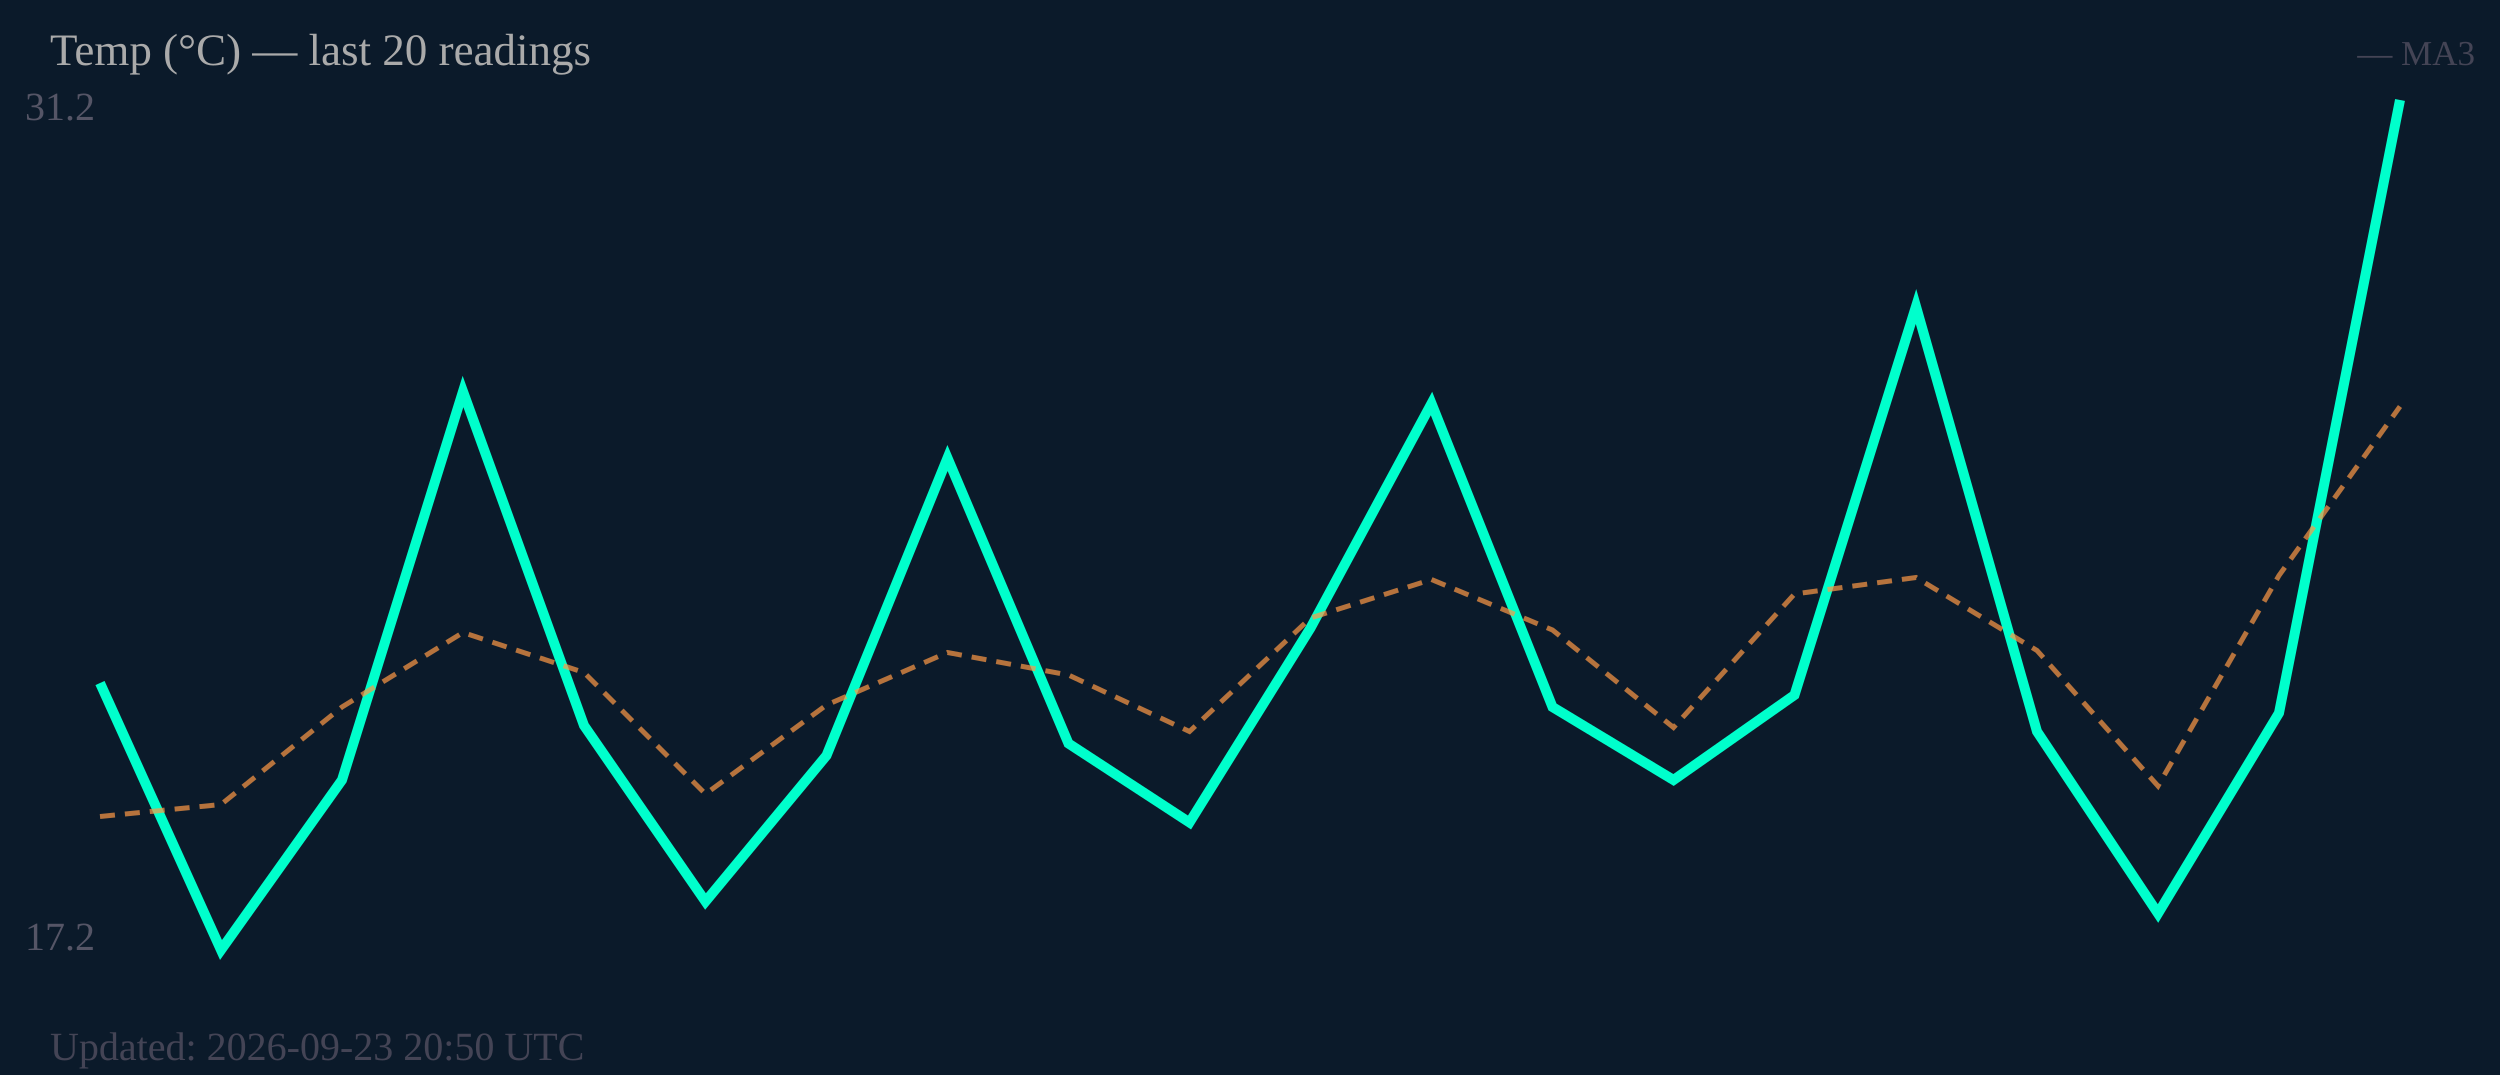
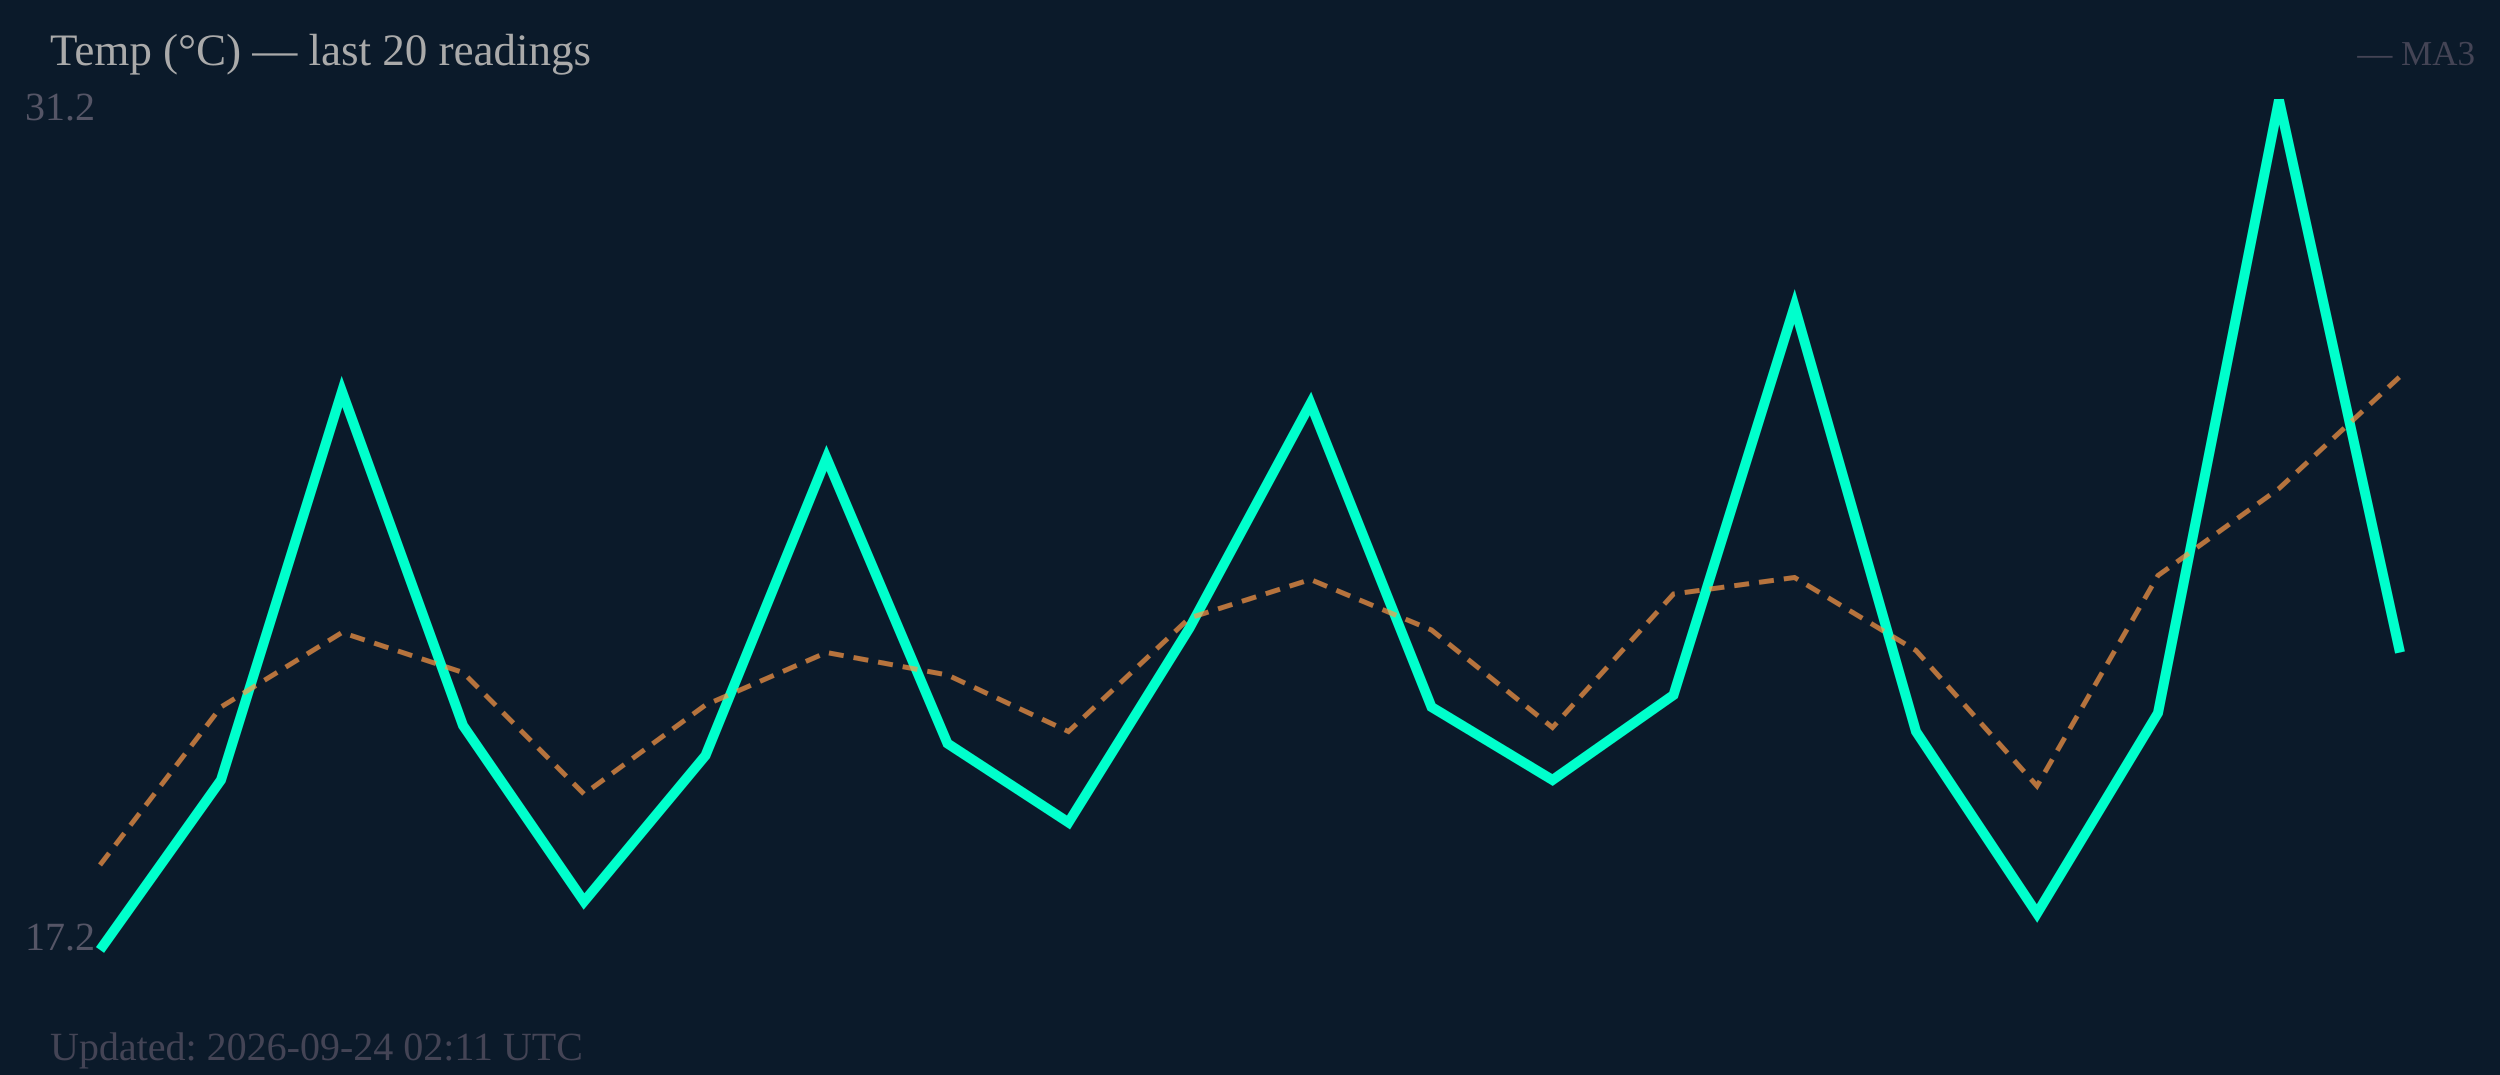
<svg xmlns="http://www.w3.org/2000/svg" width="500" height="215" viewBox="0 0 500 215">
  <rect width="500" height="215" fill="#0b1a2a" />
  <text x="5" y="24" font-size="8" fill="#556">31.2</text>
  <text x="5" y="190" font-size="8" fill="#556">17.2</text>
-   <polyline fill="none" stroke="#00ffcc" stroke-width="2" points="20.0,136.6 44.2,190.0 68.4,156.0 92.6,78.3 116.8,145.1 141.1,180.3 165.3,151.1 189.5,91.6 213.7,148.7 237.9,164.5 262.1,125.6 286.3,80.7 310.5,141.4 334.7,156.0 358.9,139.0 383.2,61.3 407.4,146.3 431.6,182.7 455.8,142.6 480.0,20.0" />
-   <polyline fill="none" stroke="#ff9944" stroke-width="1" stroke-dasharray="3,2" opacity="0.7" points="20.0,163.3 44.2,160.9 68.4,141.4 92.6,126.5 116.8,134.5 141.1,158.8 165.3,141.0 189.5,130.5 213.7,135.0 237.9,146.3 262.1,123.6 286.3,115.9 310.5,126.0 334.7,145.5 358.9,118.8 383.2,115.5 407.4,130.1 431.6,157.2 455.8,115.1 480.0,81.3" />
+   <polyline fill="none" stroke="#00ffcc" stroke-width="2" points="20.0,190.0 44.2,156.0 68.4,78.3 92.6,145.1 116.8,180.3 141.1,151.1 165.3,91.6 189.5,148.7 213.7,164.5 237.9,125.6 262.1,80.7 286.3,141.4 310.5,156.0 334.7,139.0 358.9,61.3 383.2,146.3 407.4,182.7 431.6,142.6 455.8,20.0 480.0,130.5" />
+   <polyline fill="none" stroke="#ff9944" stroke-width="1" stroke-dasharray="3,2" opacity="0.7" points="20.0,173.0 44.2,141.4 68.4,126.5 92.6,134.5 116.8,158.8 141.1,141.0 165.3,130.5 189.5,135.0 213.7,146.3 237.9,123.6 262.1,115.9 286.3,126.0 310.5,145.5 334.7,118.8 358.9,115.5 383.2,130.1 407.4,157.2 431.6,115.1 455.8,97.7 480.0,75.3" />
  <text x="10" y="13" font-size="9" fill="#aaa">Temp (°C) — last 20 readings</text>
  <text x="495" y="13" font-size="7" fill="#445" text-anchor="end">— MA3</text>
-   <text x="10" y="212" font-size="8" fill="#445">Updated: 2026-09-23 20:50 UTC</text>
+   <text x="10" y="212" font-size="8" fill="#445">Updated: 2026-09-24 02:11 UTC</text>
</svg>
